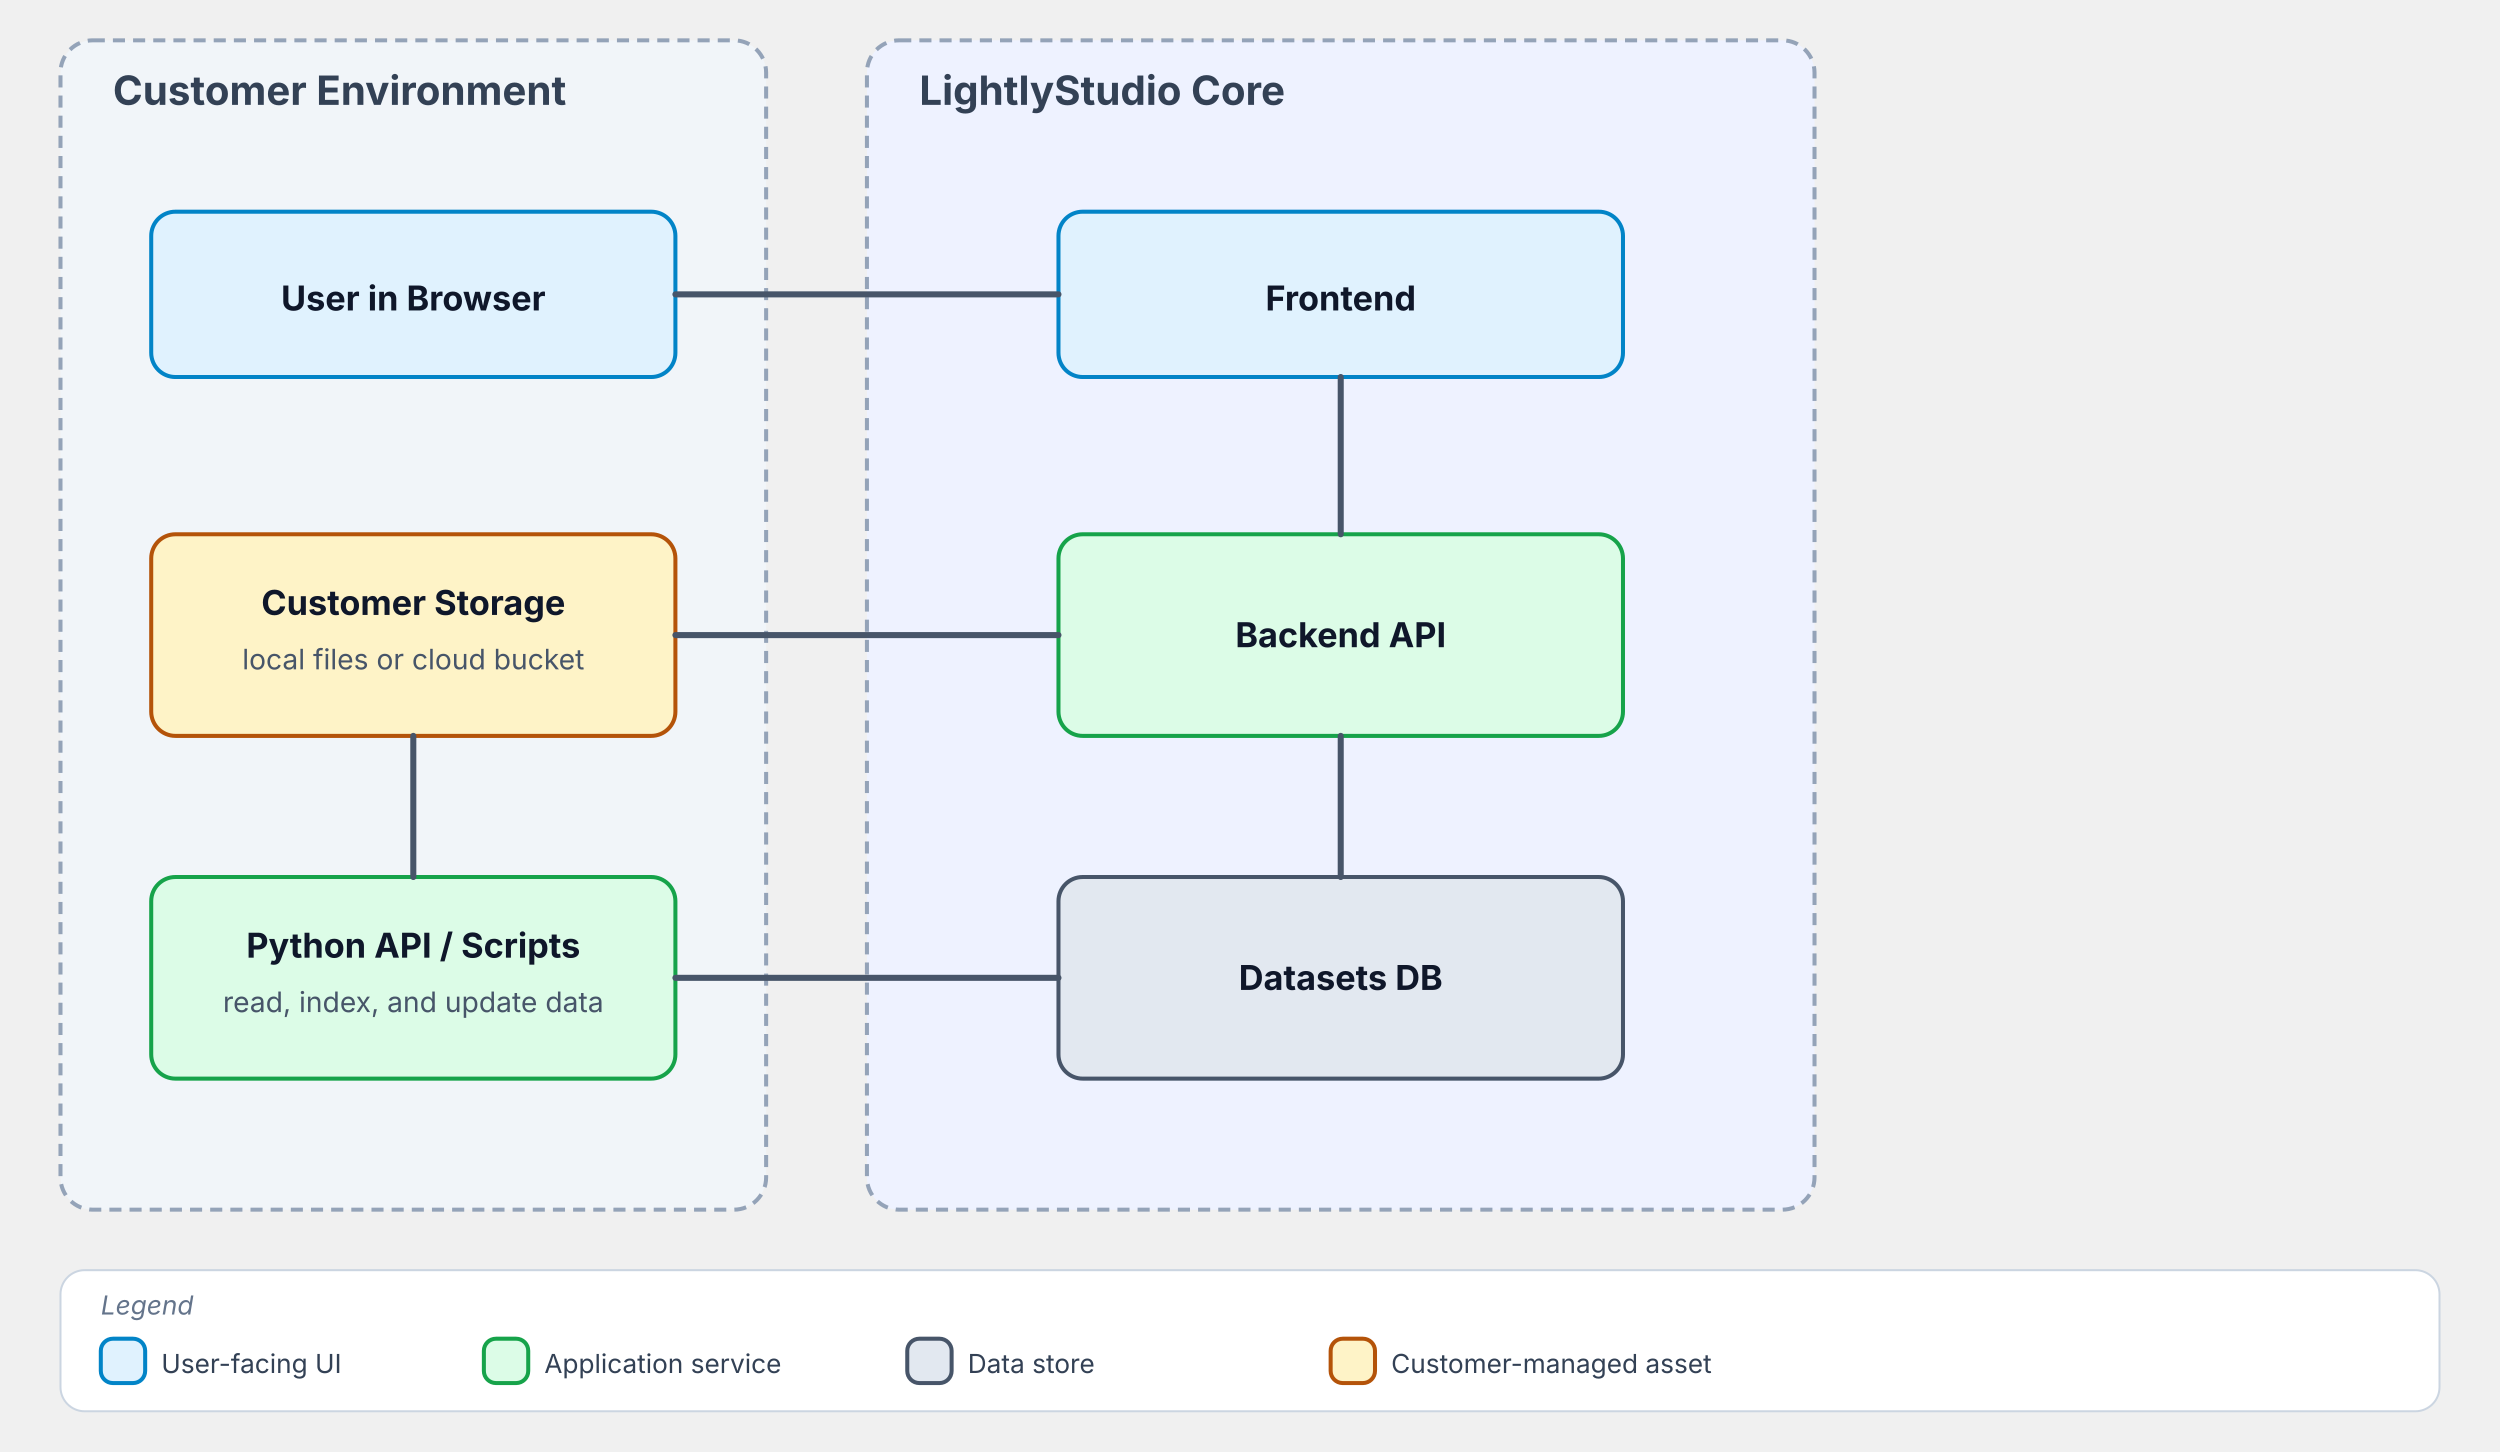
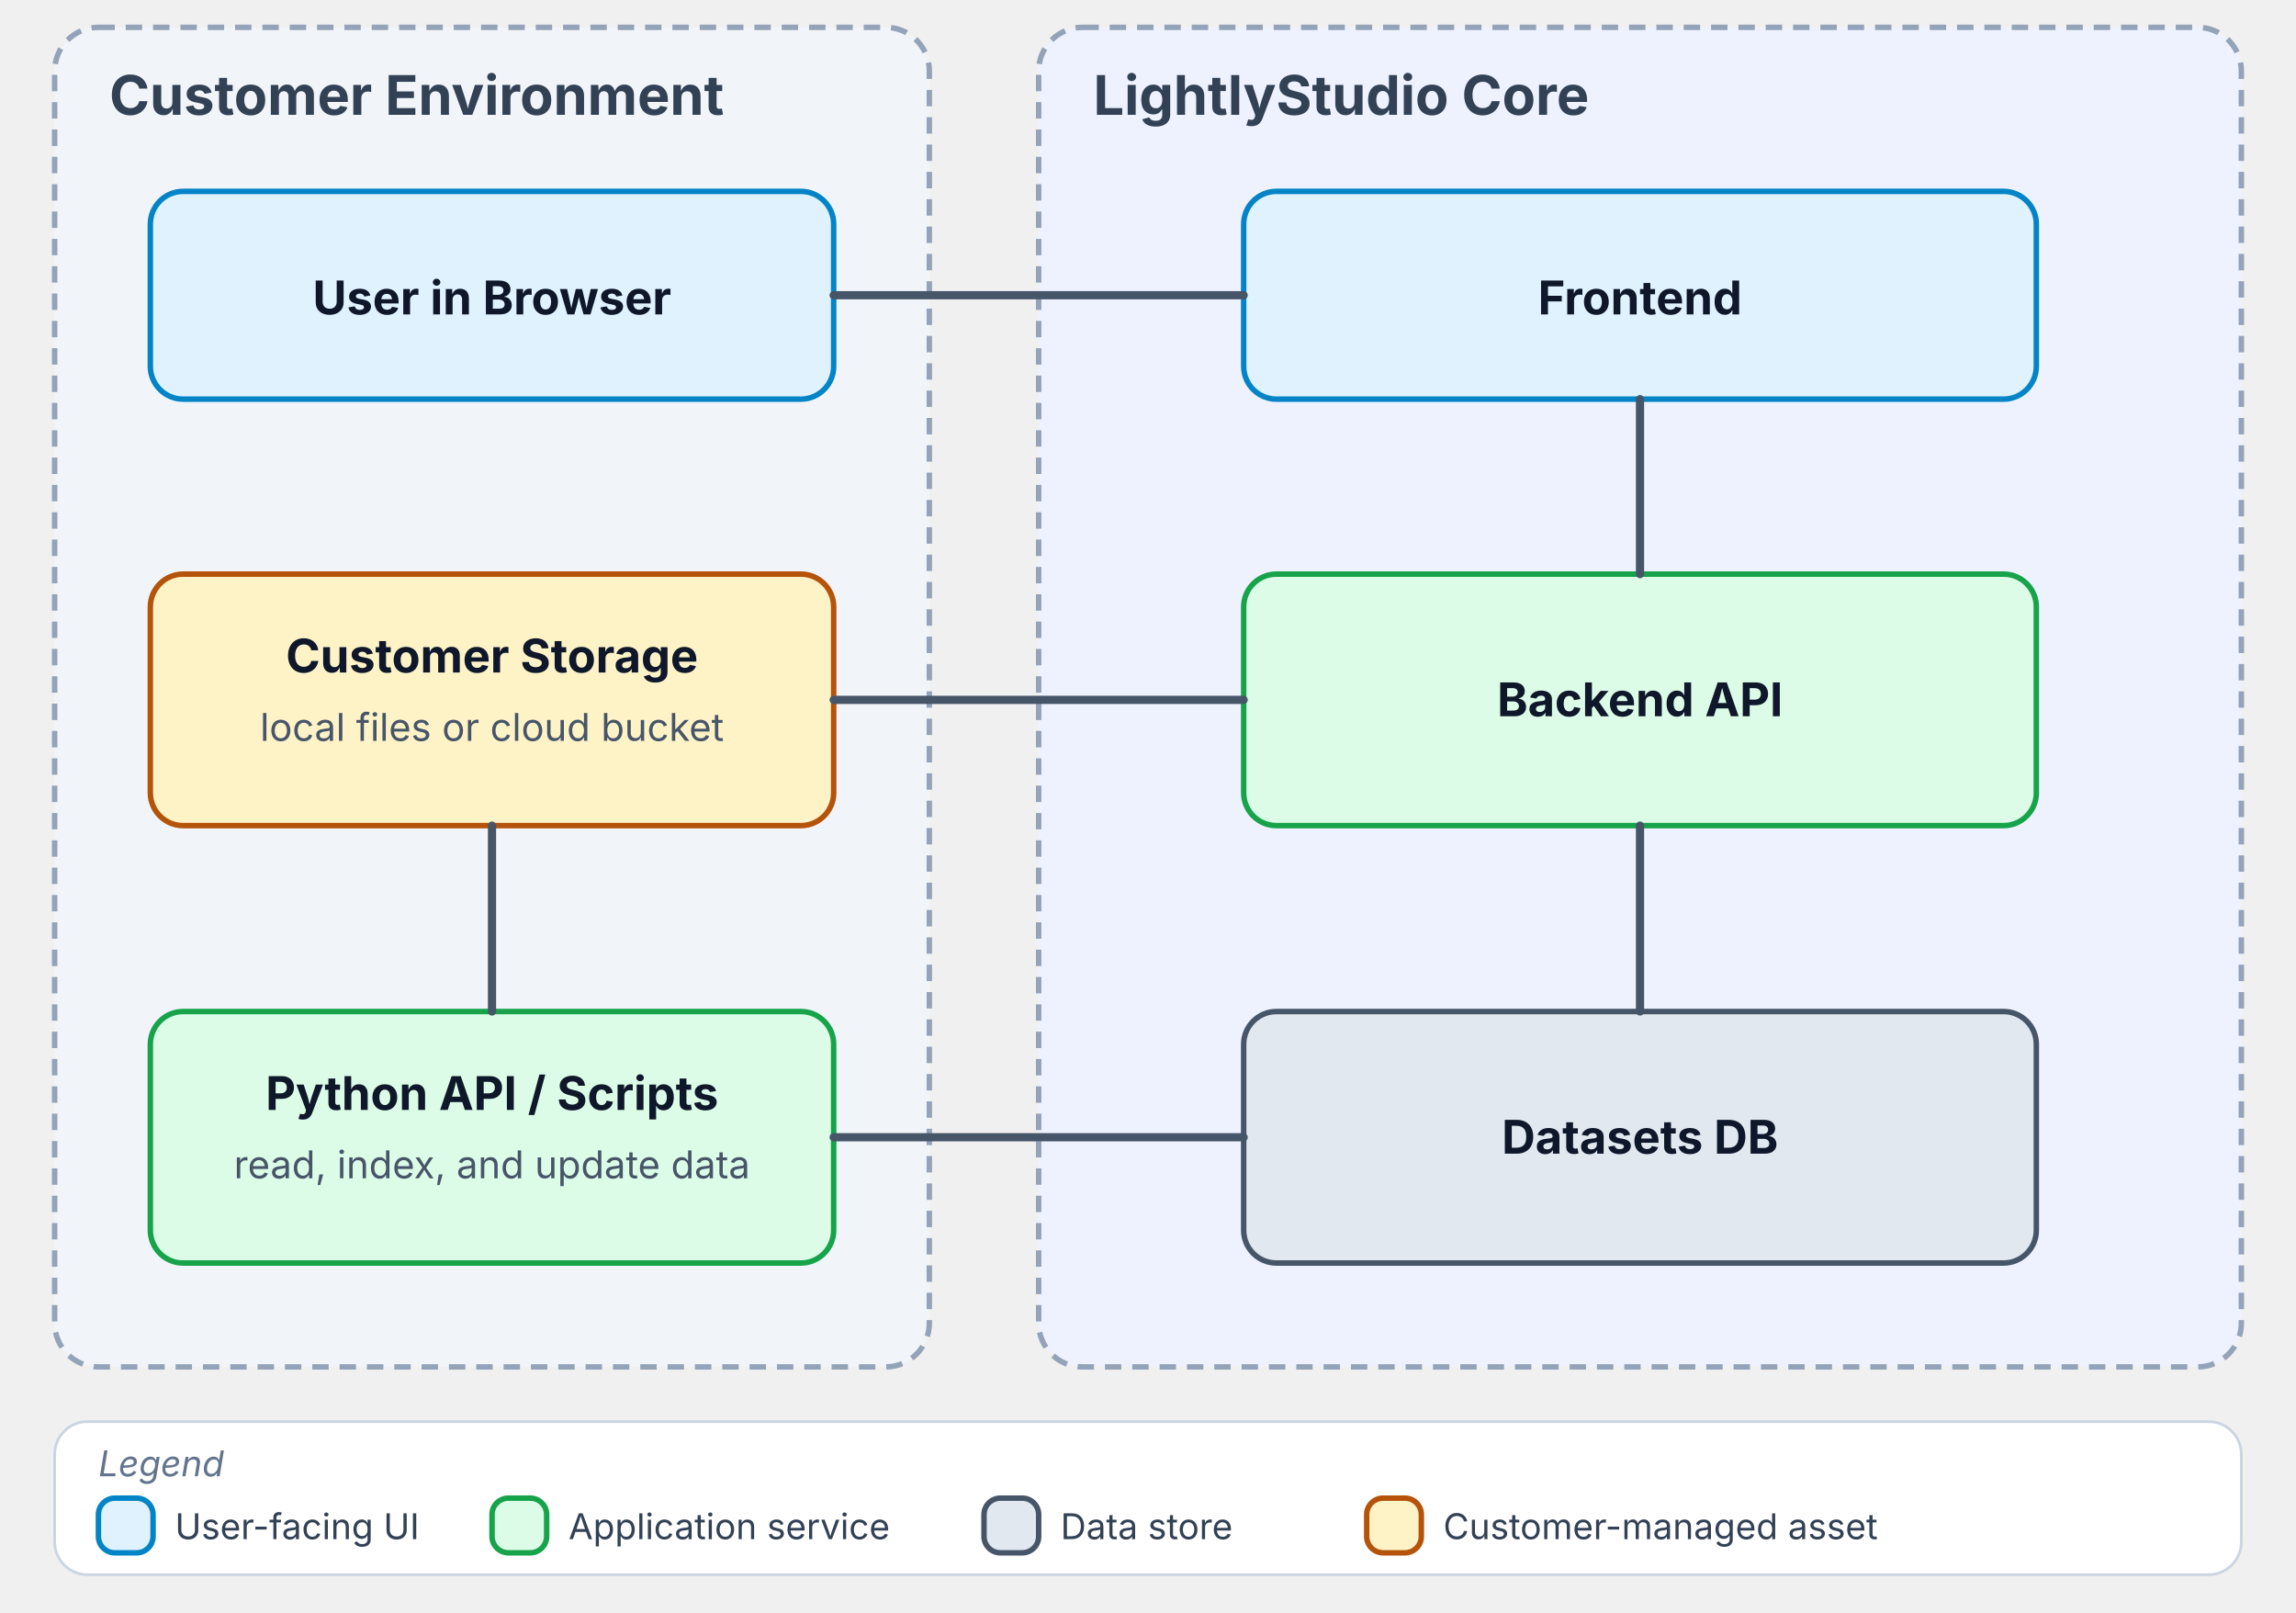
- <svg xmlns="http://www.w3.org/2000/svg" viewBox="0 0 1240 720" role="img" aria-labelledby="title desc">
+ <svg xmlns="http://www.w3.org/2000/svg" viewBox="0 0 840 590" role="img" aria-labelledby="title desc">
  <defs>
    <style>
      .panel-customer { fill: #f1f5f9; stroke: #94a3b8; stroke-width: 2; stroke-dasharray: 6 4; }
      .panel-lightly { fill: #eef2ff; stroke: #94a3b8; stroke-width: 2; stroke-dasharray: 6 4; }
      .node-ui { fill: #e0f2fe; stroke: #0284c7; stroke-width: 2; }
      .node-service { fill: #dcfce7; stroke: #16a34a; stroke-width: 2; }
-       .node-security { fill: #f3e8ff; stroke: #7c3aed; stroke-width: 2; }
      .node-data { fill: #e2e8f0; stroke: #475569; stroke-width: 2; }
      .node-external { fill: #fef3c7; stroke: #b45309; stroke-width: 2; }
      .panel-title { fill: #334155; font-family: -apple-system, "Segoe UI", Inter, Arial, sans-serif; font-size: 20px; font-weight: 700; }
-       .panel-subtitle { fill: #64748b; font-family: -apple-system, "Segoe UI", Inter, Arial, sans-serif; font-size: 13px; font-style: italic; }
      .label { fill: #0f172a; font-family: -apple-system, "Segoe UI", Inter, Arial, sans-serif; font-size: 17px; font-weight: 700; }
      .small { fill: #475569; font-family: -apple-system, "Segoe UI", Inter, Arial, sans-serif; font-size: 14px; }
      .legend-text { fill: #334155; font-family: -apple-system, "Segoe UI", Inter, Arial, sans-serif; font-size: 13px; }
+       .legend-title { fill: #64748b; font-family: -apple-system, "Segoe UI", Inter, Arial, sans-serif; font-size: 13px; font-style: italic; }
      .edge { stroke: #475569; stroke-width: 3; stroke-linecap: round; fill: none; }
    </style>
  </defs>
-   <rect class="panel-customer" x="30" y="20" width="350" height="580" rx="16" ry="16" />
-   <text class="panel-title" x="56" y="52">Customer Environment</text>
+   <rect class="panel-customer" x="20" y="10" width="320" height="490" rx="16" ry="16" />
+   <text class="panel-title" x="40" y="42">Customer Environment</text>
  <g>
-     <rect class="node-ui" x="75" y="105" width="260" height="82" rx="12" ry="12" />
-     <text class="label" x="205" y="154" text-anchor="middle">User in Browser</text>
+     <rect class="node-ui" x="55" y="70" width="250" height="76" rx="12" ry="12" />
+     <text class="label" x="180" y="115" text-anchor="middle">User in Browser</text>
  </g>
  <g>
-     <rect class="node-external" x="75" y="265" width="260" height="100" rx="12" ry="12" />
-     <text class="label" x="205" y="305" text-anchor="middle">Customer Storage</text>
-     <text class="small" x="205" y="332" text-anchor="middle">local files or cloud bucket</text>
+     <rect class="node-external" x="55" y="210" width="250" height="92" rx="12" ry="12" />
+     <text class="label" x="180" y="246" text-anchor="middle">Customer Storage</text>
+     <text class="small" x="180" y="271" text-anchor="middle">local files or cloud bucket</text>
  </g>
  <g>
-     <rect class="node-service" x="75" y="435" width="260" height="100" rx="12" ry="12" />
-     <text class="label" x="205" y="475" text-anchor="middle">Python API / Scripts</text>
-     <text class="small" x="205" y="502" text-anchor="middle">read, index, and update data</text>
+     <rect class="node-service" x="55" y="370" width="250" height="92" rx="12" ry="12" />
+     <text class="label" x="180" y="406" text-anchor="middle">Python API / Scripts</text>
+     <text class="small" x="180" y="431" text-anchor="middle">read, index, and update data</text>
  </g>
-   <rect class="panel-lightly" x="430" y="20" width="470" height="580" rx="16" ry="16" />
-   <text class="panel-title" x="456" y="52">LightlyStudio Core</text>
+   <rect class="panel-lightly" x="380" y="10" width="440" height="490" rx="16" ry="16" />
+   <text class="panel-title" x="400" y="42">LightlyStudio Core</text>
  <g>
-     <rect class="node-ui" x="525" y="105" width="280" height="82" rx="12" ry="12" />
-     <text class="label" x="665" y="154" text-anchor="middle">Frontend</text>
+     <rect class="node-ui" x="455" y="70" width="290" height="76" rx="12" ry="12" />
+     <text class="label" x="600" y="115" text-anchor="middle">Frontend</text>
  </g>
  <g>
-     <rect class="node-service" x="525" y="265" width="280" height="100" rx="12" ry="12" />
-     <text class="label" x="665" y="321" text-anchor="middle">Backend API</text>
+     <rect class="node-service" x="455" y="210" width="290" height="92" rx="12" ry="12" />
+     <text class="label" x="600" y="262" text-anchor="middle">Backend API</text>
  </g>
  <g>
-     <rect class="node-data" x="525" y="435" width="280" height="100" rx="12" ry="12" />
-     <text class="label" x="665" y="491" text-anchor="middle">Datasets DB</text>
+     <rect class="node-data" x="455" y="370" width="290" height="92" rx="12" ry="12" />
+     <text class="label" x="600" y="422" text-anchor="middle">Datasets DB</text>
  </g>
-   <line class="edge" x1="335" y1="146" x2="525" y2="146" />
-   <line class="edge" x1="665" y1="187" x2="665" y2="265" />
-   <line class="edge" x1="665" y1="365" x2="665" y2="435" />
-   <line class="edge" x1="525" y1="315" x2="335" y2="315" />
-   <line class="edge" x1="205" y1="435" x2="205" y2="365" />
-   <line class="edge" x1="335" y1="485" x2="525" y2="485" />
+   <line class="edge" x1="305" y1="108" x2="455" y2="108" />
+   <line class="edge" x1="600" y1="146" x2="600" y2="210" />
+   <line class="edge" x1="600" y1="302" x2="600" y2="370" />
+   <line class="edge" x1="455" y1="256" x2="305" y2="256" />
+   <line class="edge" x1="180" y1="370" x2="180" y2="302" />
+   <line class="edge" x1="305" y1="416" x2="455" y2="416" />
  <g>
-     <rect x="30" y="630" width="1180" height="70" rx="12" ry="12" fill="#ffffff" stroke="#cbd5e1" stroke-width="1" />
-     <text class="panel-subtitle" x="50" y="652">Legend</text>
-     <rect class="node-ui" x="50" y="664" width="22" height="22" rx="6" ry="6" />
-     <text class="legend-text" x="80" y="681">User-facing UI</text>
-     <rect class="node-service" x="240" y="664" width="22" height="22" rx="6" ry="6" />
-     <text class="legend-text" x="270" y="681">Application service</text>
-     <rect class="node-data" x="450" y="664" width="22" height="22" rx="6" ry="6" />
-     <text class="legend-text" x="480" y="681">Data store</text>
-     <rect class="node-external" x="660" y="664" width="22" height="22" rx="6" ry="6" />
-     <text class="legend-text" x="690" y="681">Customer-managed asset</text>
+     <rect x="20" y="520" width="800" height="56" rx="12" ry="12" fill="#ffffff" stroke="#cbd5e1" stroke-width="1" />
+     <text class="legend-title" x="36" y="540">Legend</text>
+     <rect class="node-ui" x="36" y="548" width="20" height="20" rx="6" ry="6" />
+     <text class="legend-text" x="64" y="563">User-facing UI</text>
+     <rect class="node-service" x="180" y="548" width="20" height="20" rx="6" ry="6" />
+     <text class="legend-text" x="208" y="563">Application service</text>
+     <rect class="node-data" x="360" y="548" width="20" height="20" rx="6" ry="6" />
+     <text class="legend-text" x="388" y="563">Data store</text>
+     <rect class="node-external" x="500" y="548" width="20" height="20" rx="6" ry="6" />
+     <text class="legend-text" x="528" y="563">Customer-managed asset</text>
  </g>
</svg>
